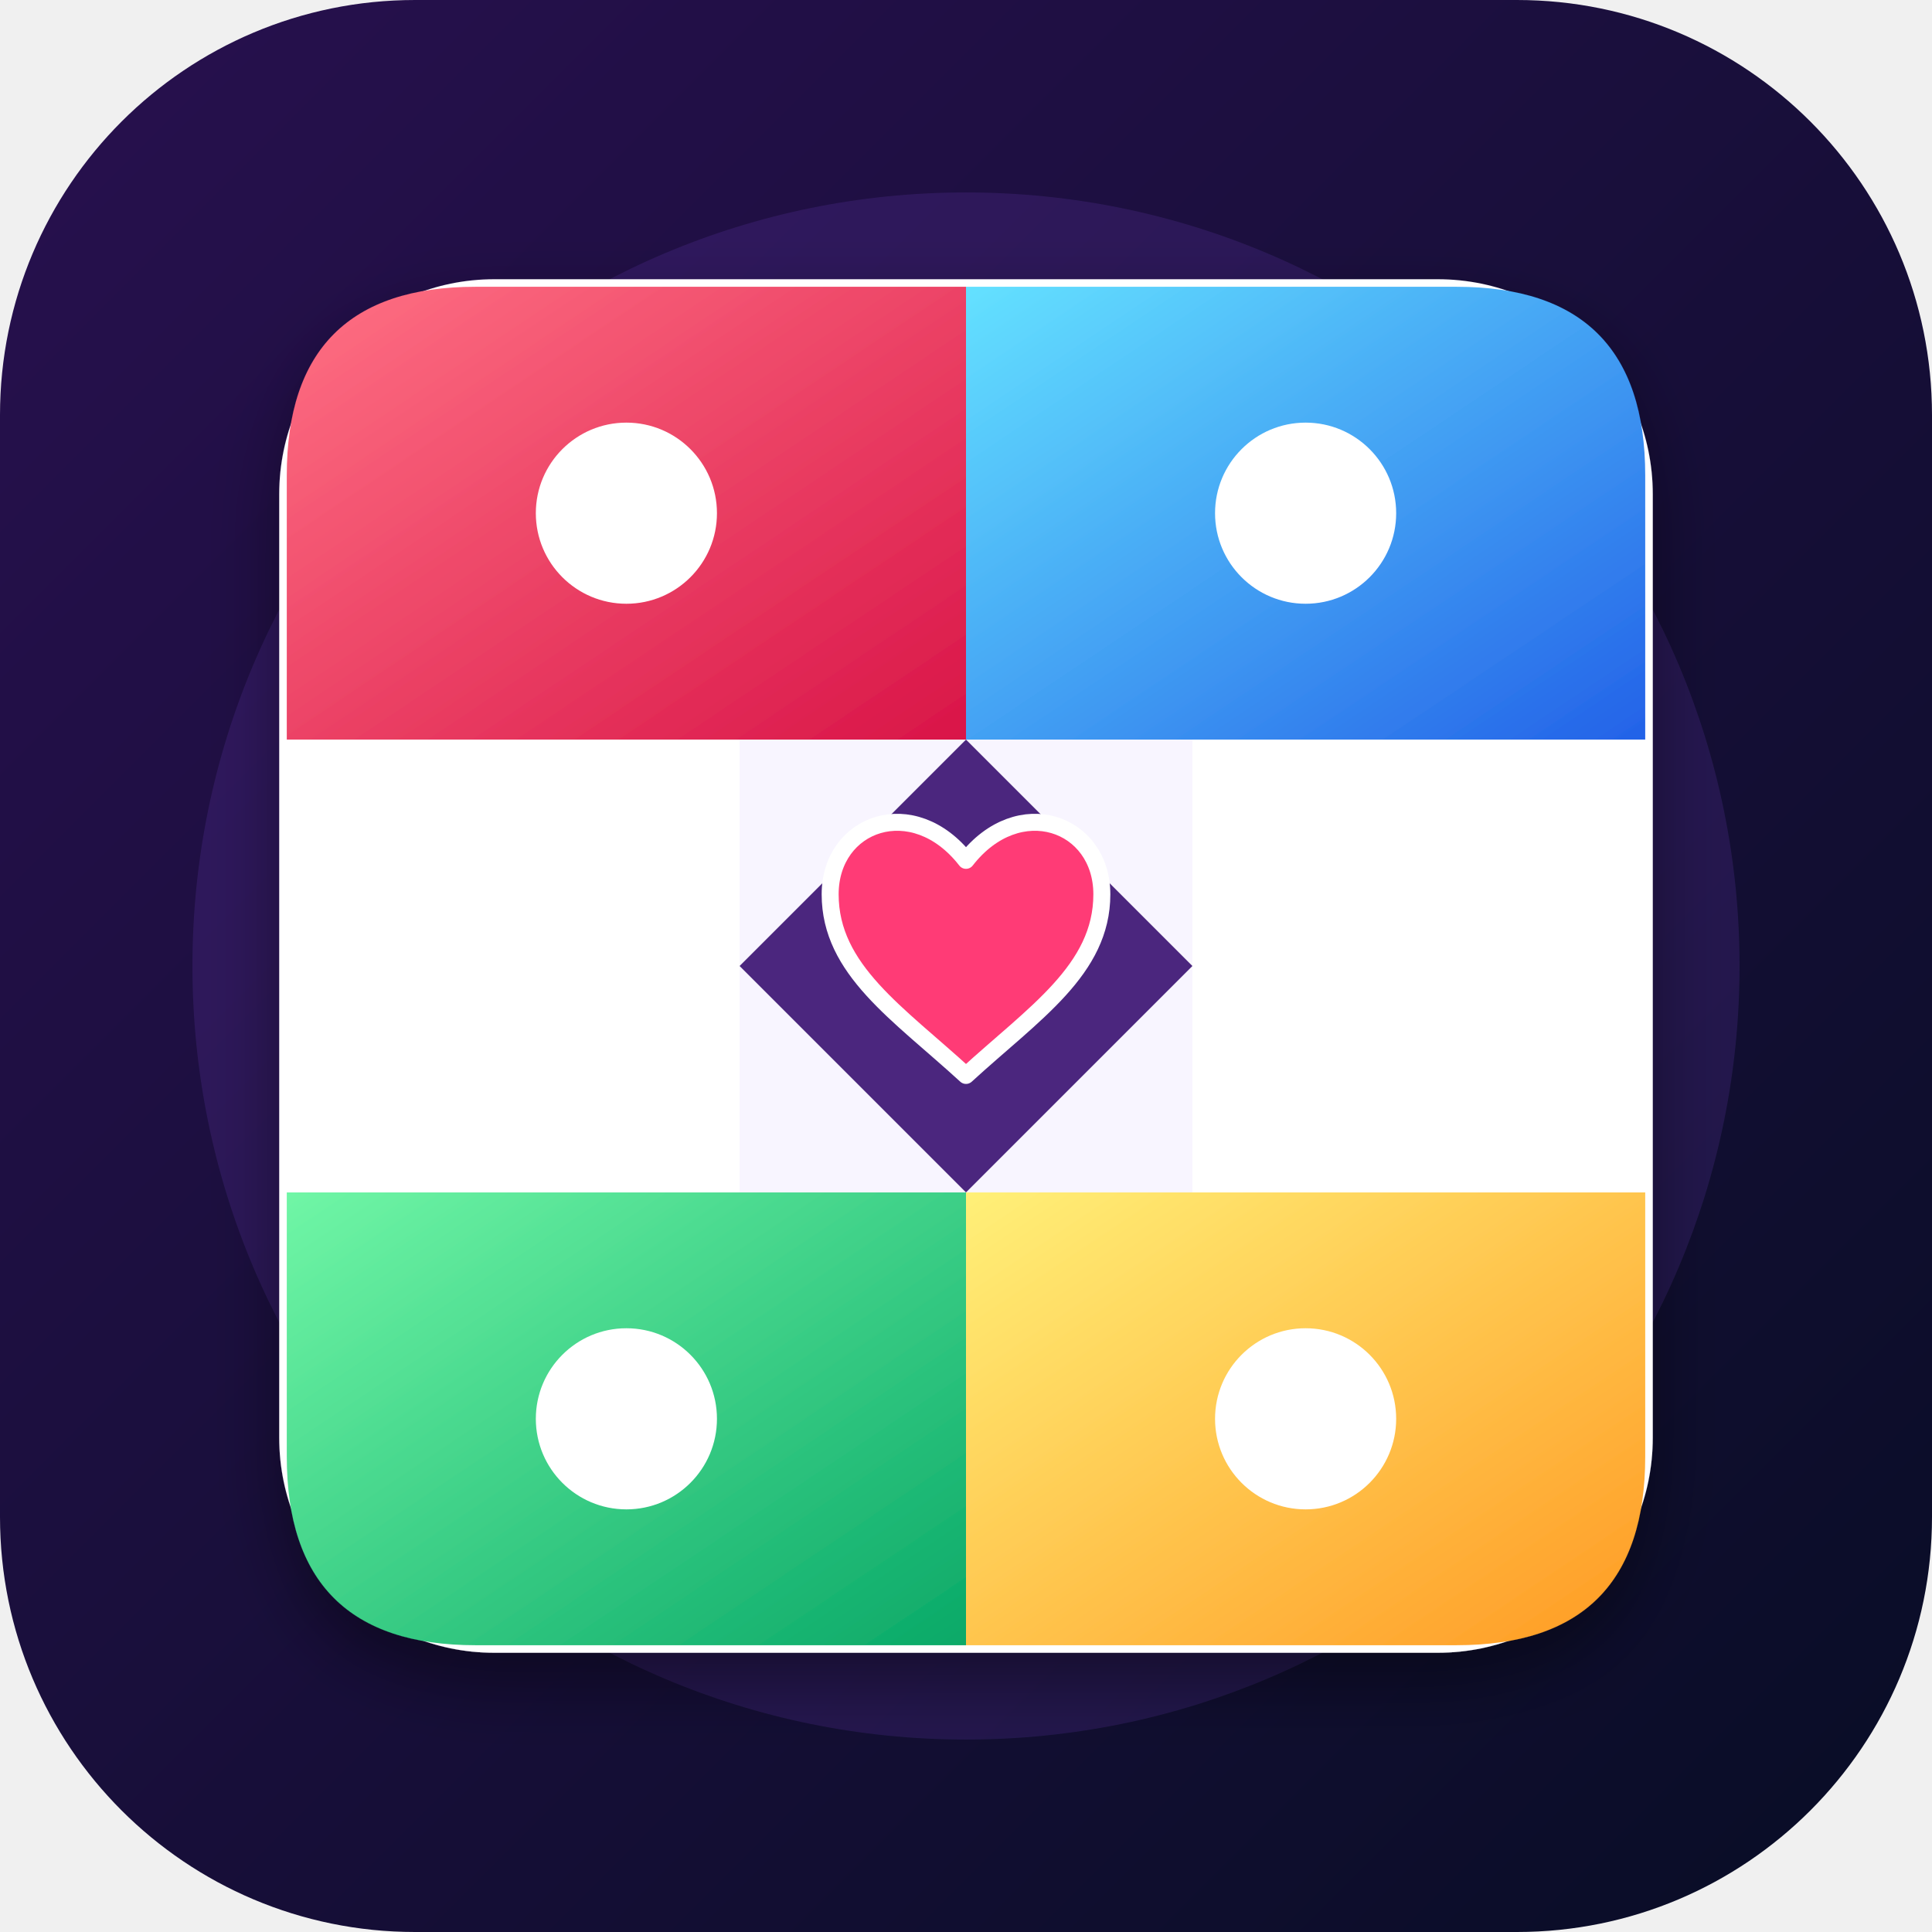
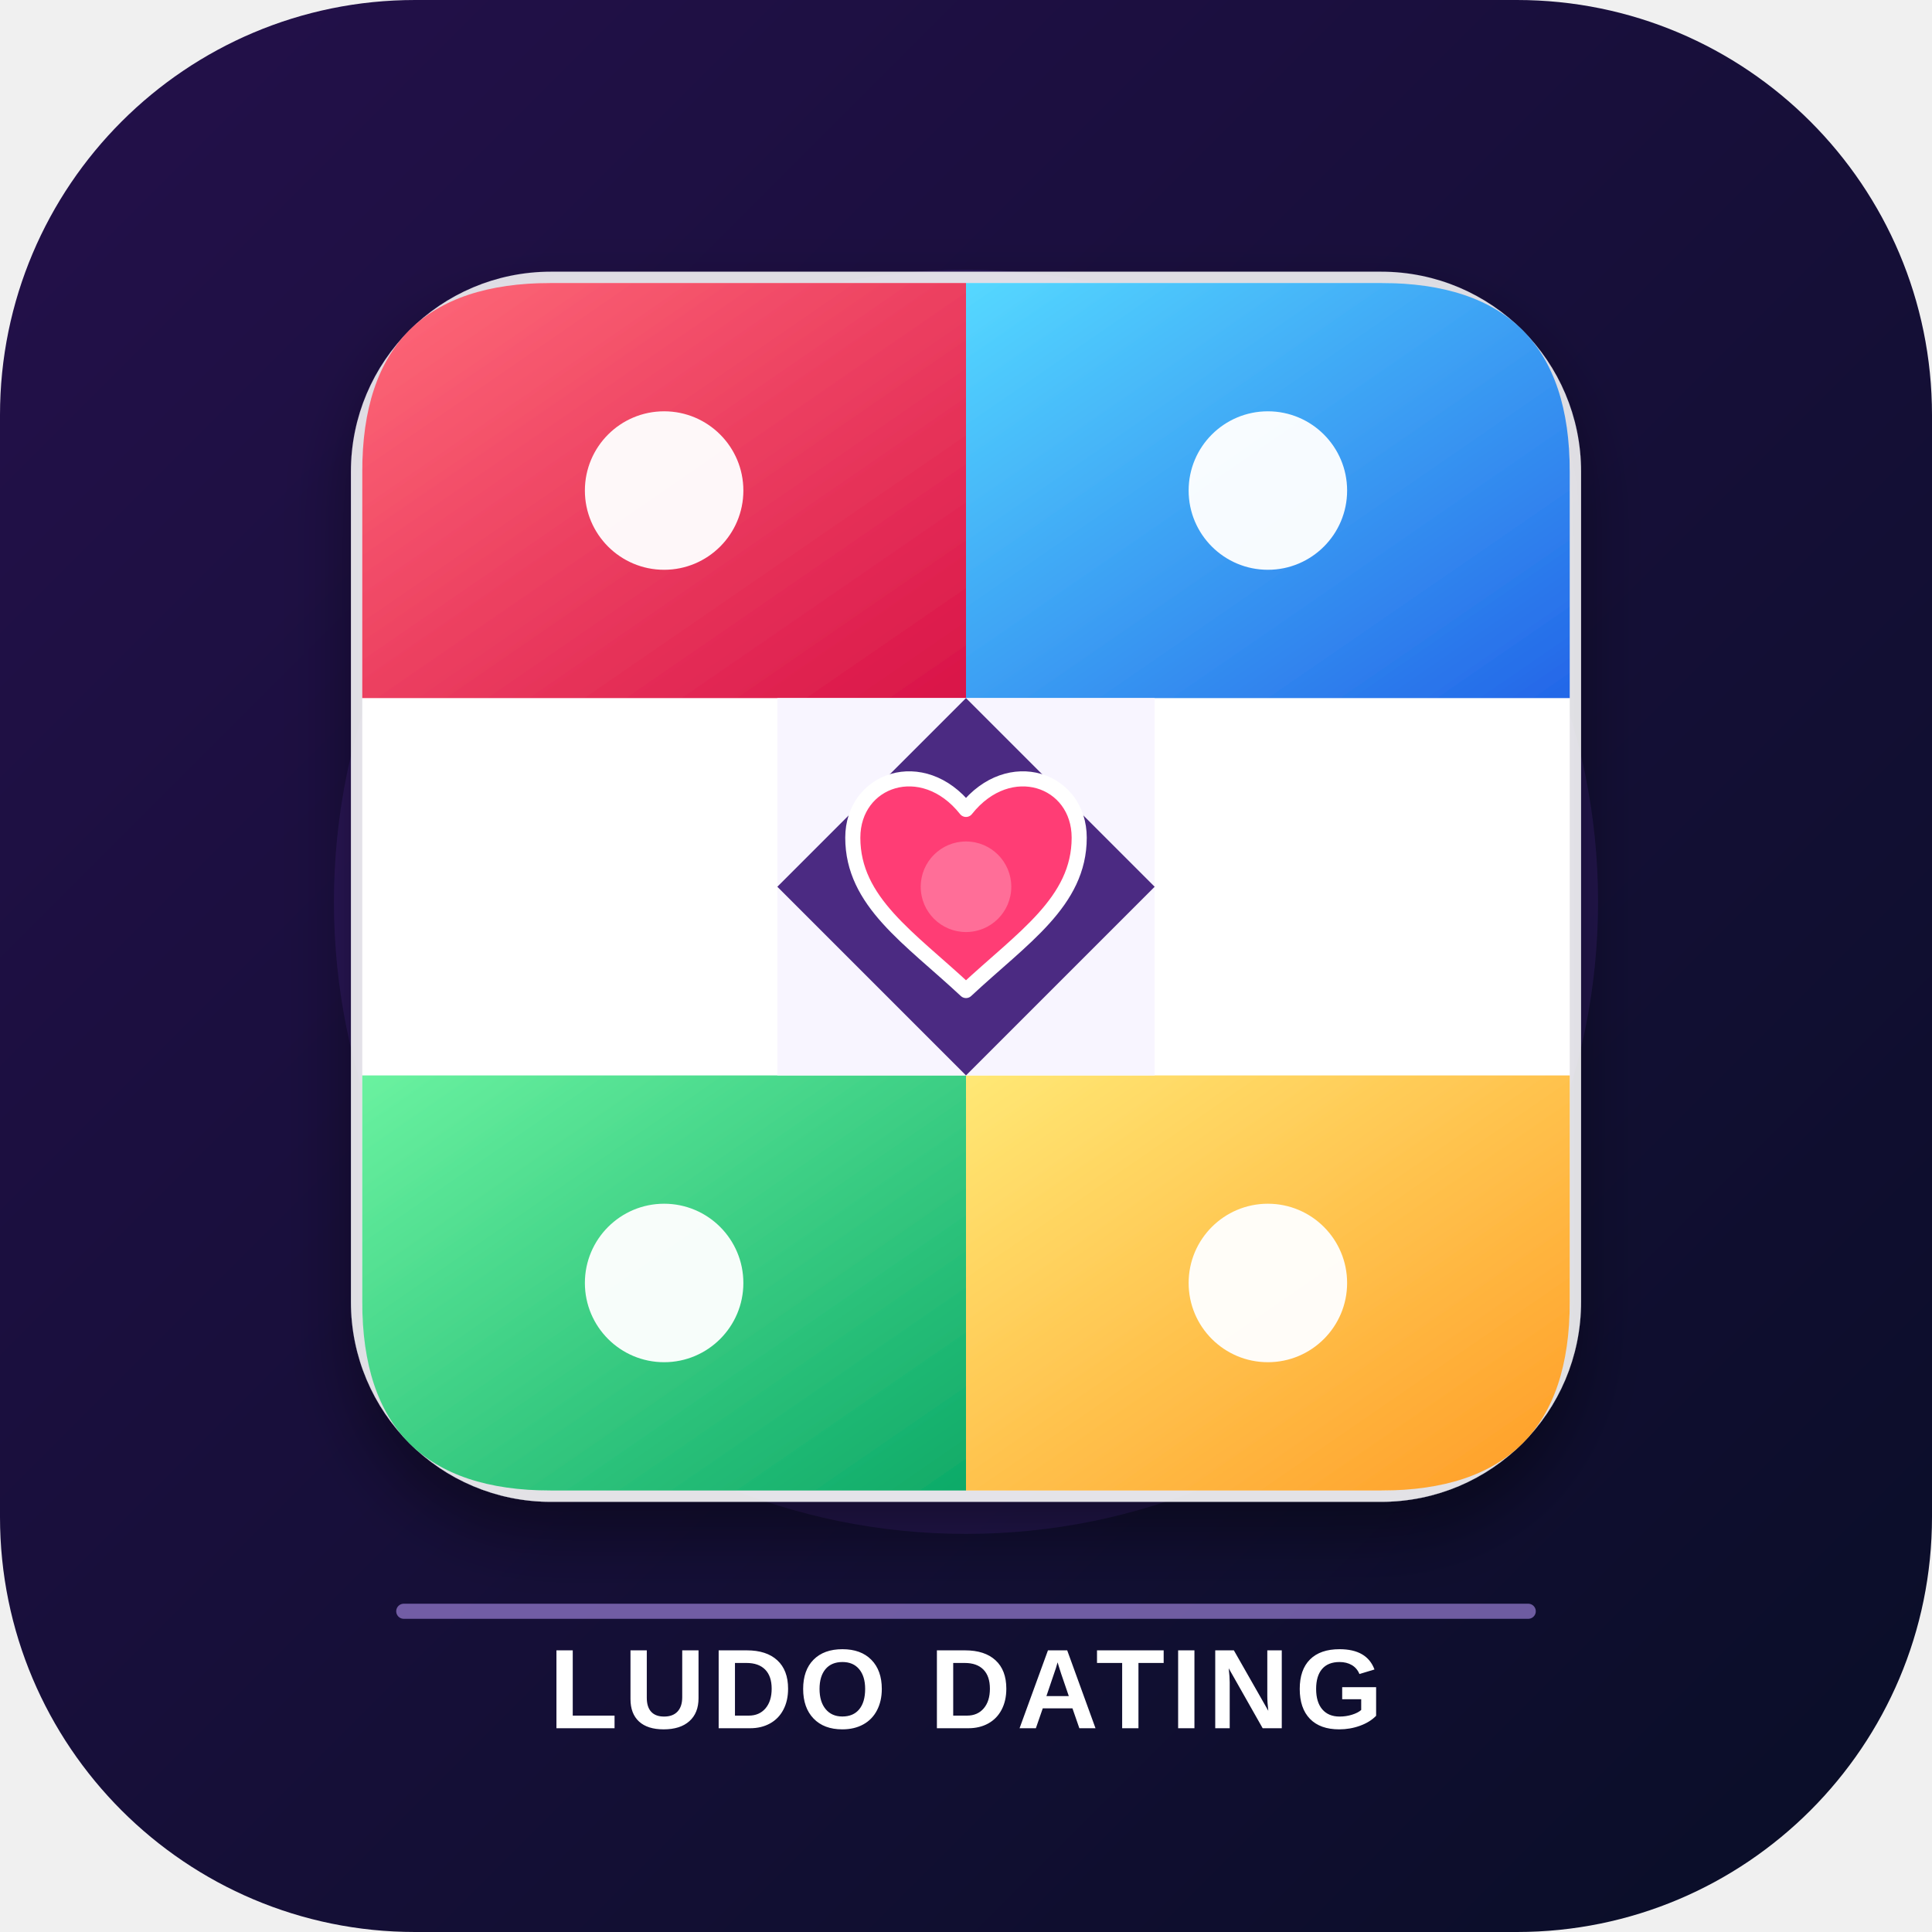
<svg xmlns="http://www.w3.org/2000/svg" width="1024" height="1024" viewBox="0 0 1024 1024">
  <defs>
    <linearGradient id="bg" x1="0" y1="0" x2="1" y2="1">
-       <stop stop-color="#28104f" />
-       <stop offset="1" stop-color="#080d25" />
+       <stop stop-color="#24104b" />
+       <stop offset="1" stop-color="#090e27" />
    </linearGradient>
-     <linearGradient id="r" x1="0" y1="0" x2="1" y2="1">
-       <stop stop-color="#ff7184" />
-       <stop offset="1" stop-color="#d91548" />
+     <linearGradient id="red" x1="0" y1="0" x2="1" y2="1">
+       <stop stop-color="#ff6b79" />
+       <stop offset="1" stop-color="#d91448" />
    </linearGradient>
-     <linearGradient id="b" x1="0" y1="0" x2="1" y2="1">
-       <stop stop-color="#64e1ff" />
-       <stop offset="1" stop-color="#2362e8" />
+     <linearGradient id="blue" x1="0" y1="0" x2="1" y2="1">
+       <stop stop-color="#55d8ff" />
+       <stop offset="1" stop-color="#2366e8" />
    </linearGradient>
-     <linearGradient id="g" x1="0" y1="0" x2="1" y2="1">
-       <stop stop-color="#70f6a6" />
-       <stop offset="1" stop-color="#0aa968" />
+     <linearGradient id="green" x1="0" y1="0" x2="1" y2="1">
+       <stop stop-color="#6af2a0" />
+       <stop offset="1" stop-color="#0eaa68" />
    </linearGradient>
-     <linearGradient id="y" x1="0" y1="0" x2="1" y2="1">
-       <stop stop-color="#fff078" />
-       <stop offset="1" stop-color="#ff9a23" />
+     <linearGradient id="yellow" x1="0" y1="0" x2="1" y2="1">
+       <stop stop-color="#ffe875" />
+       <stop offset="1" stop-color="#ff9c25" />
    </linearGradient>
-     <filter id="s" x="-20%" y="-20%" width="140%" height="140%">
-       <feDropShadow dx="0" dy="16" stdDeviation="18" flood-color="#000" flood-opacity=".4" />
+     <filter id="shadow" x="-30%" y="-30%" width="160%" height="160%">
+       <feDropShadow dx="0" dy="18" stdDeviation="18" flood-color="#000" flood-opacity=".4" />
    </filter>
  </defs>
  <rect width="1024" height="1024" rx="220" fill="url(#bg)" />
-   <circle cx="512" cy="512" r="410" fill="#7544c7" opacity=".18" />
-   <g transform="translate(152 152)" filter="url(#s)">
-     <rect width="720" height="720" rx="110" fill="#fff" stroke="#fff" stroke-width="8" />
-     <path d="M100 0H360V240H0V100Q0 0 100 0Z" fill="url(#r)" />
-     <path d="M620 0Q720 0 720 100V240H360V0Z" fill="url(#b)" />
-     <path d="M0 480H360V720H100Q0 720 0 620Z" fill="url(#g)" />
-     <path d="M360 480H720V620Q720 720 620 720H360Z" fill="url(#y)" />
-     <path d="M240 240H480V480H240Z" fill="#f8f5ff" />
-     <path d="M360 240L480 360L360 480L240 360Z" fill="#4b287e" />
-     <g fill="#fff">
-       <circle cx="180" cy="120" r="48" />
-       <circle cx="540" cy="120" r="48" />
-       <circle cx="180" cy="600" r="48" />
-       <circle cx="540" cy="600" r="48" />
-     </g>
-     <path d="M360 418C324 385 288 362 288 322C288 284 332 268 360 304C388 268 432 284 432 322C432 362 396 385 360 418Z" fill="#ff3b76" stroke="#fff" stroke-width="9" stroke-linejoin="round" />
+   <circle cx="512" cy="478" r="335" fill="#6c37bd" opacity=".18" />
+   <g filter="url(#shadow)" transform="translate(192 150)">
+     <rect x="0" y="0" width="640" height="640" rx="100" fill="#fff" stroke="#fff" stroke-opacity=".85" stroke-width="12" />
+     <path d="M100 0H320V220H0V100Q0 0 100 0Z" fill="url(#red)" />
+     <path d="M540 0Q640 0 640 100V220H320V0Z" fill="url(#blue)" />
+     <path d="M0 420H320V640H100Q0 640 0 540Z" fill="url(#green)" />
+     <path d="M320 420H640V540Q640 640 540 640H320Z" fill="url(#yellow)" />
+     <path d="M220 220H420V420H220Z" fill="#f8f5ff" />
+     <path d="M320 220L420 320L320 420L220 320Z" fill="#4c2b82" />
+     <circle cx="160" cy="110" r="42" fill="#fff" opacity=".96" />
+     <circle cx="480" cy="110" r="42" fill="#fff" opacity=".96" />
+     <circle cx="160" cy="530" r="42" fill="#fff" opacity=".96" />
+     <circle cx="480" cy="530" r="42" fill="#fff" opacity=".96" />
+     <path d="M320 375C290 347 260 328 260 294C260 263 297 250 320 279C343 250 380 263 380 294C380 328 350 347 320 375Z" fill="#ff3e75" stroke="#fff" stroke-width="8" stroke-linejoin="round" />
+     <circle cx="320" cy="320" r="24" fill="#fff" opacity=".25" />
  </g>
+   <path d="M214 854H810" stroke="#bd9cff" stroke-width="8" stroke-linecap="round" opacity=".55" />
+   <text x="512" y="916" font-family="Arial, Helvetica, sans-serif" font-weight="900" font-size="60" text-anchor="middle" fill="#fff" letter-spacing="3">LUDO DATING</text>
</svg>
